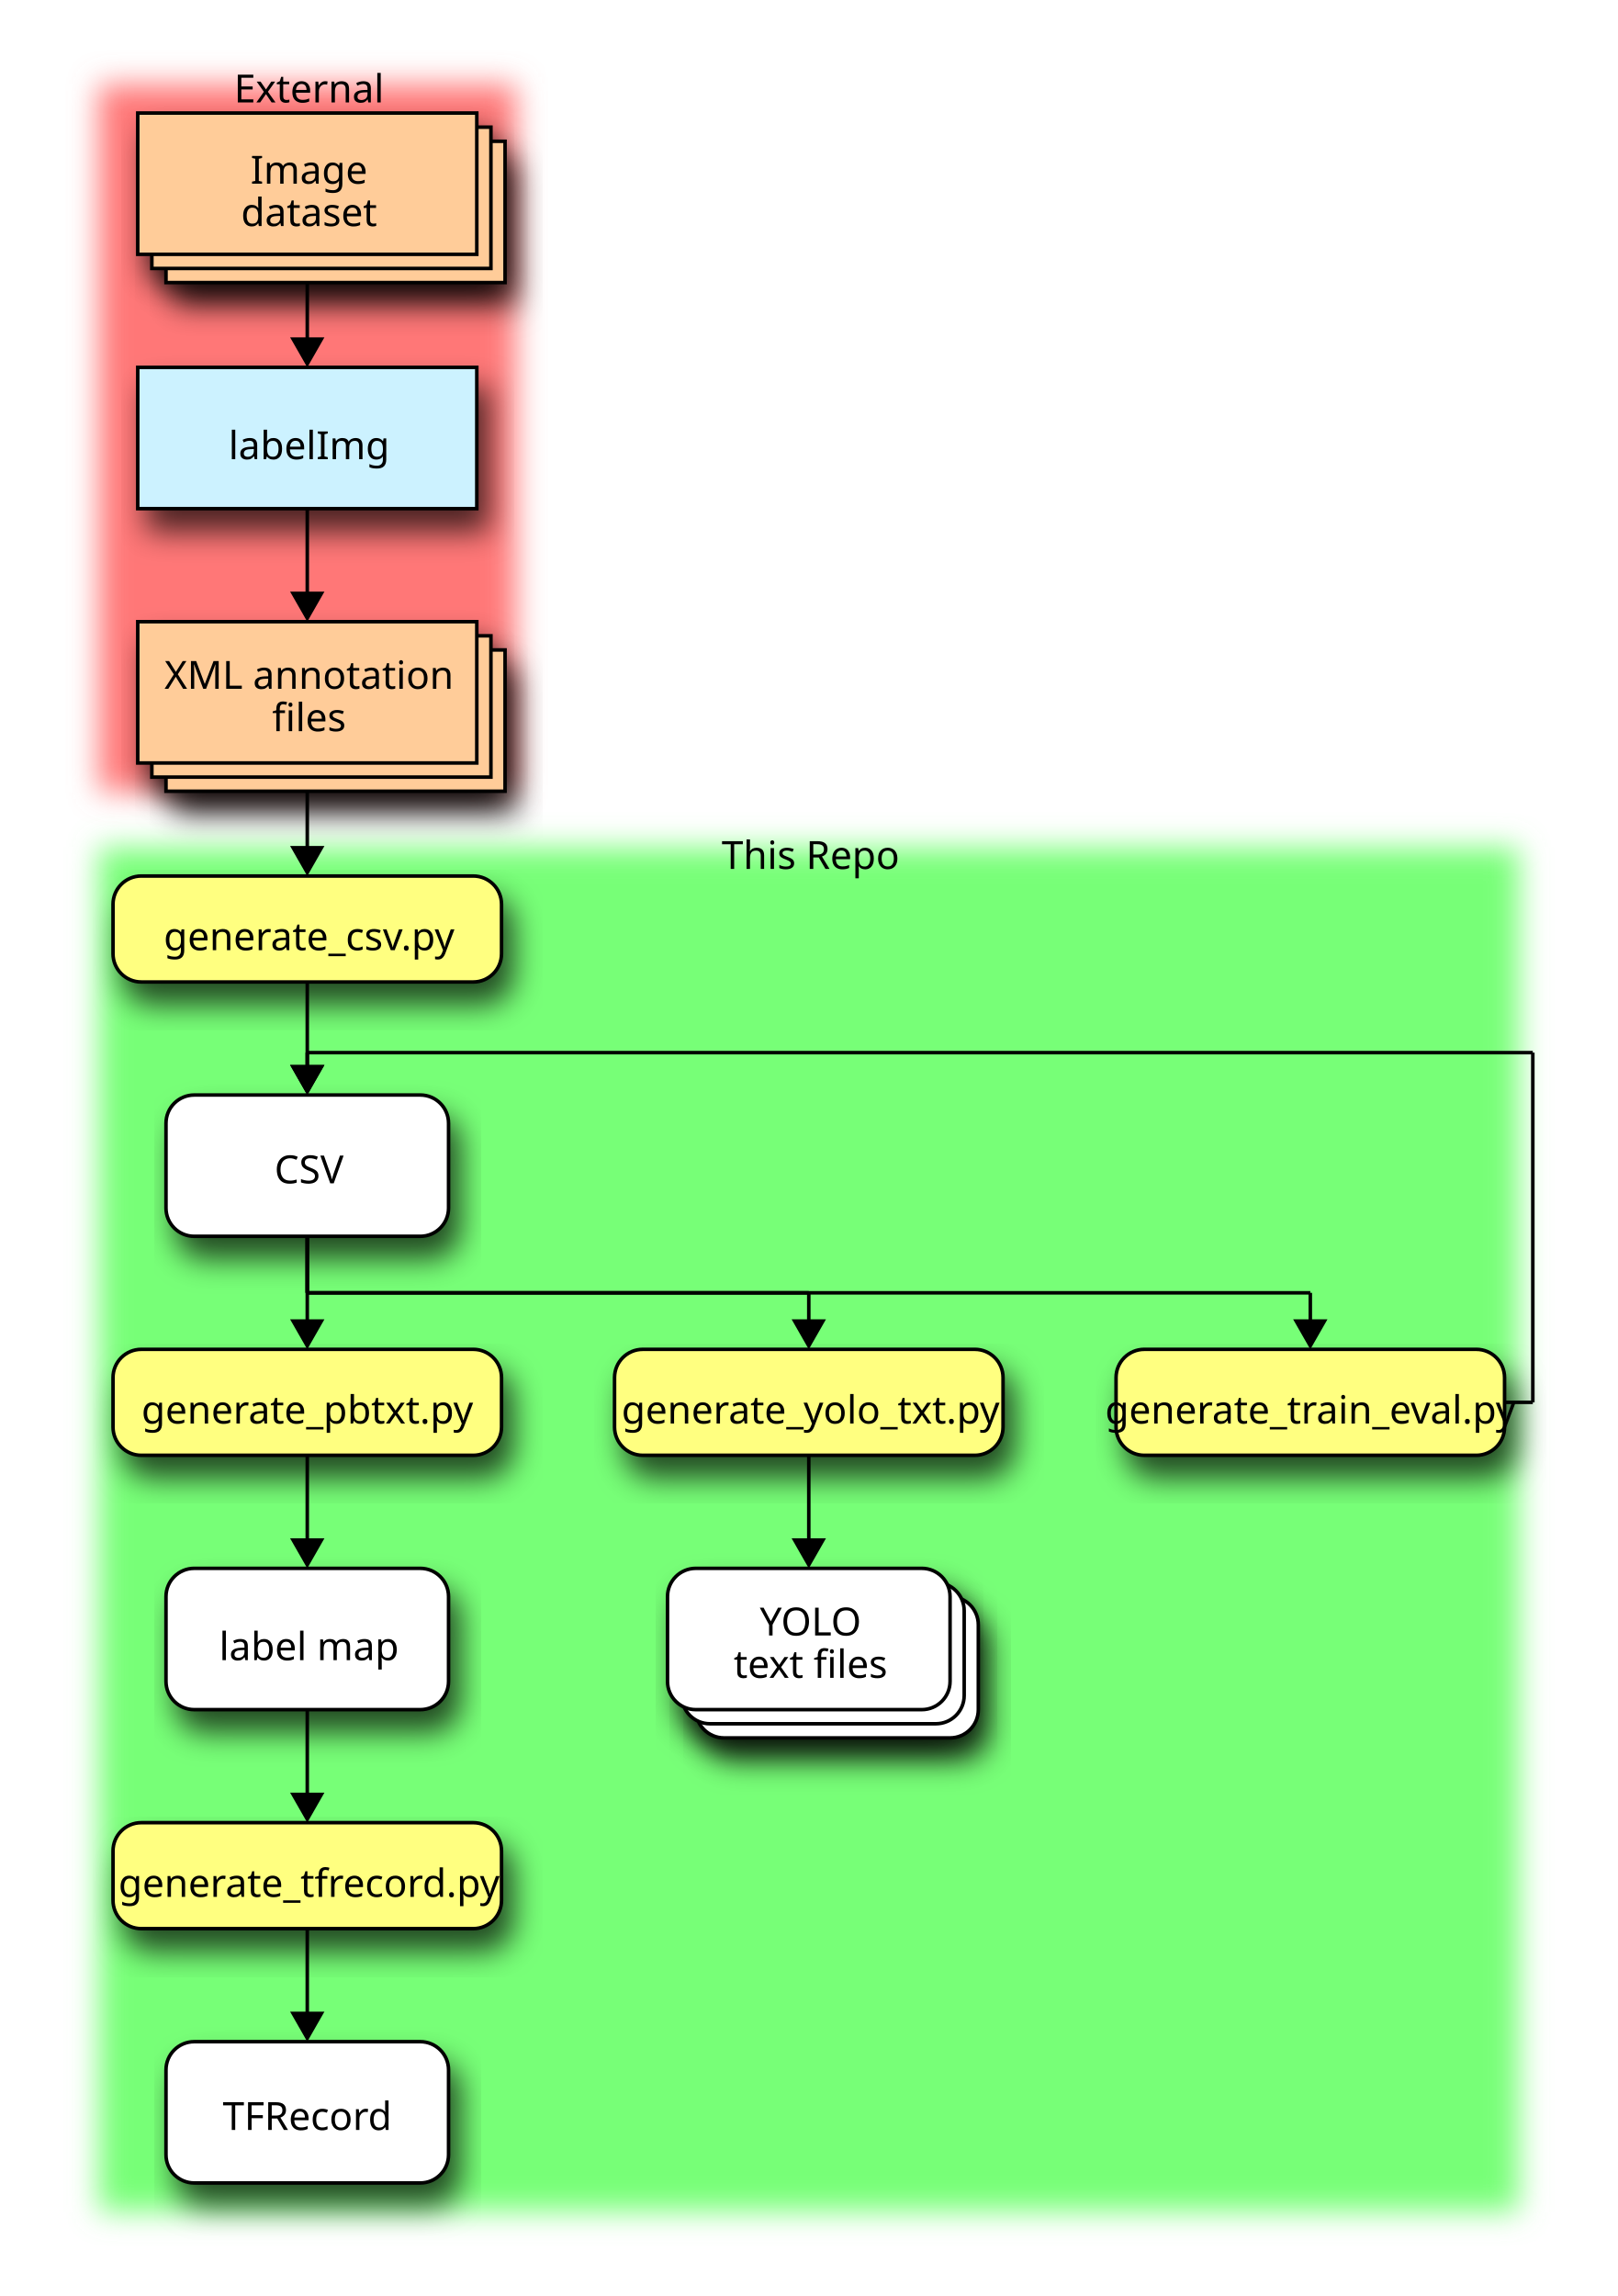
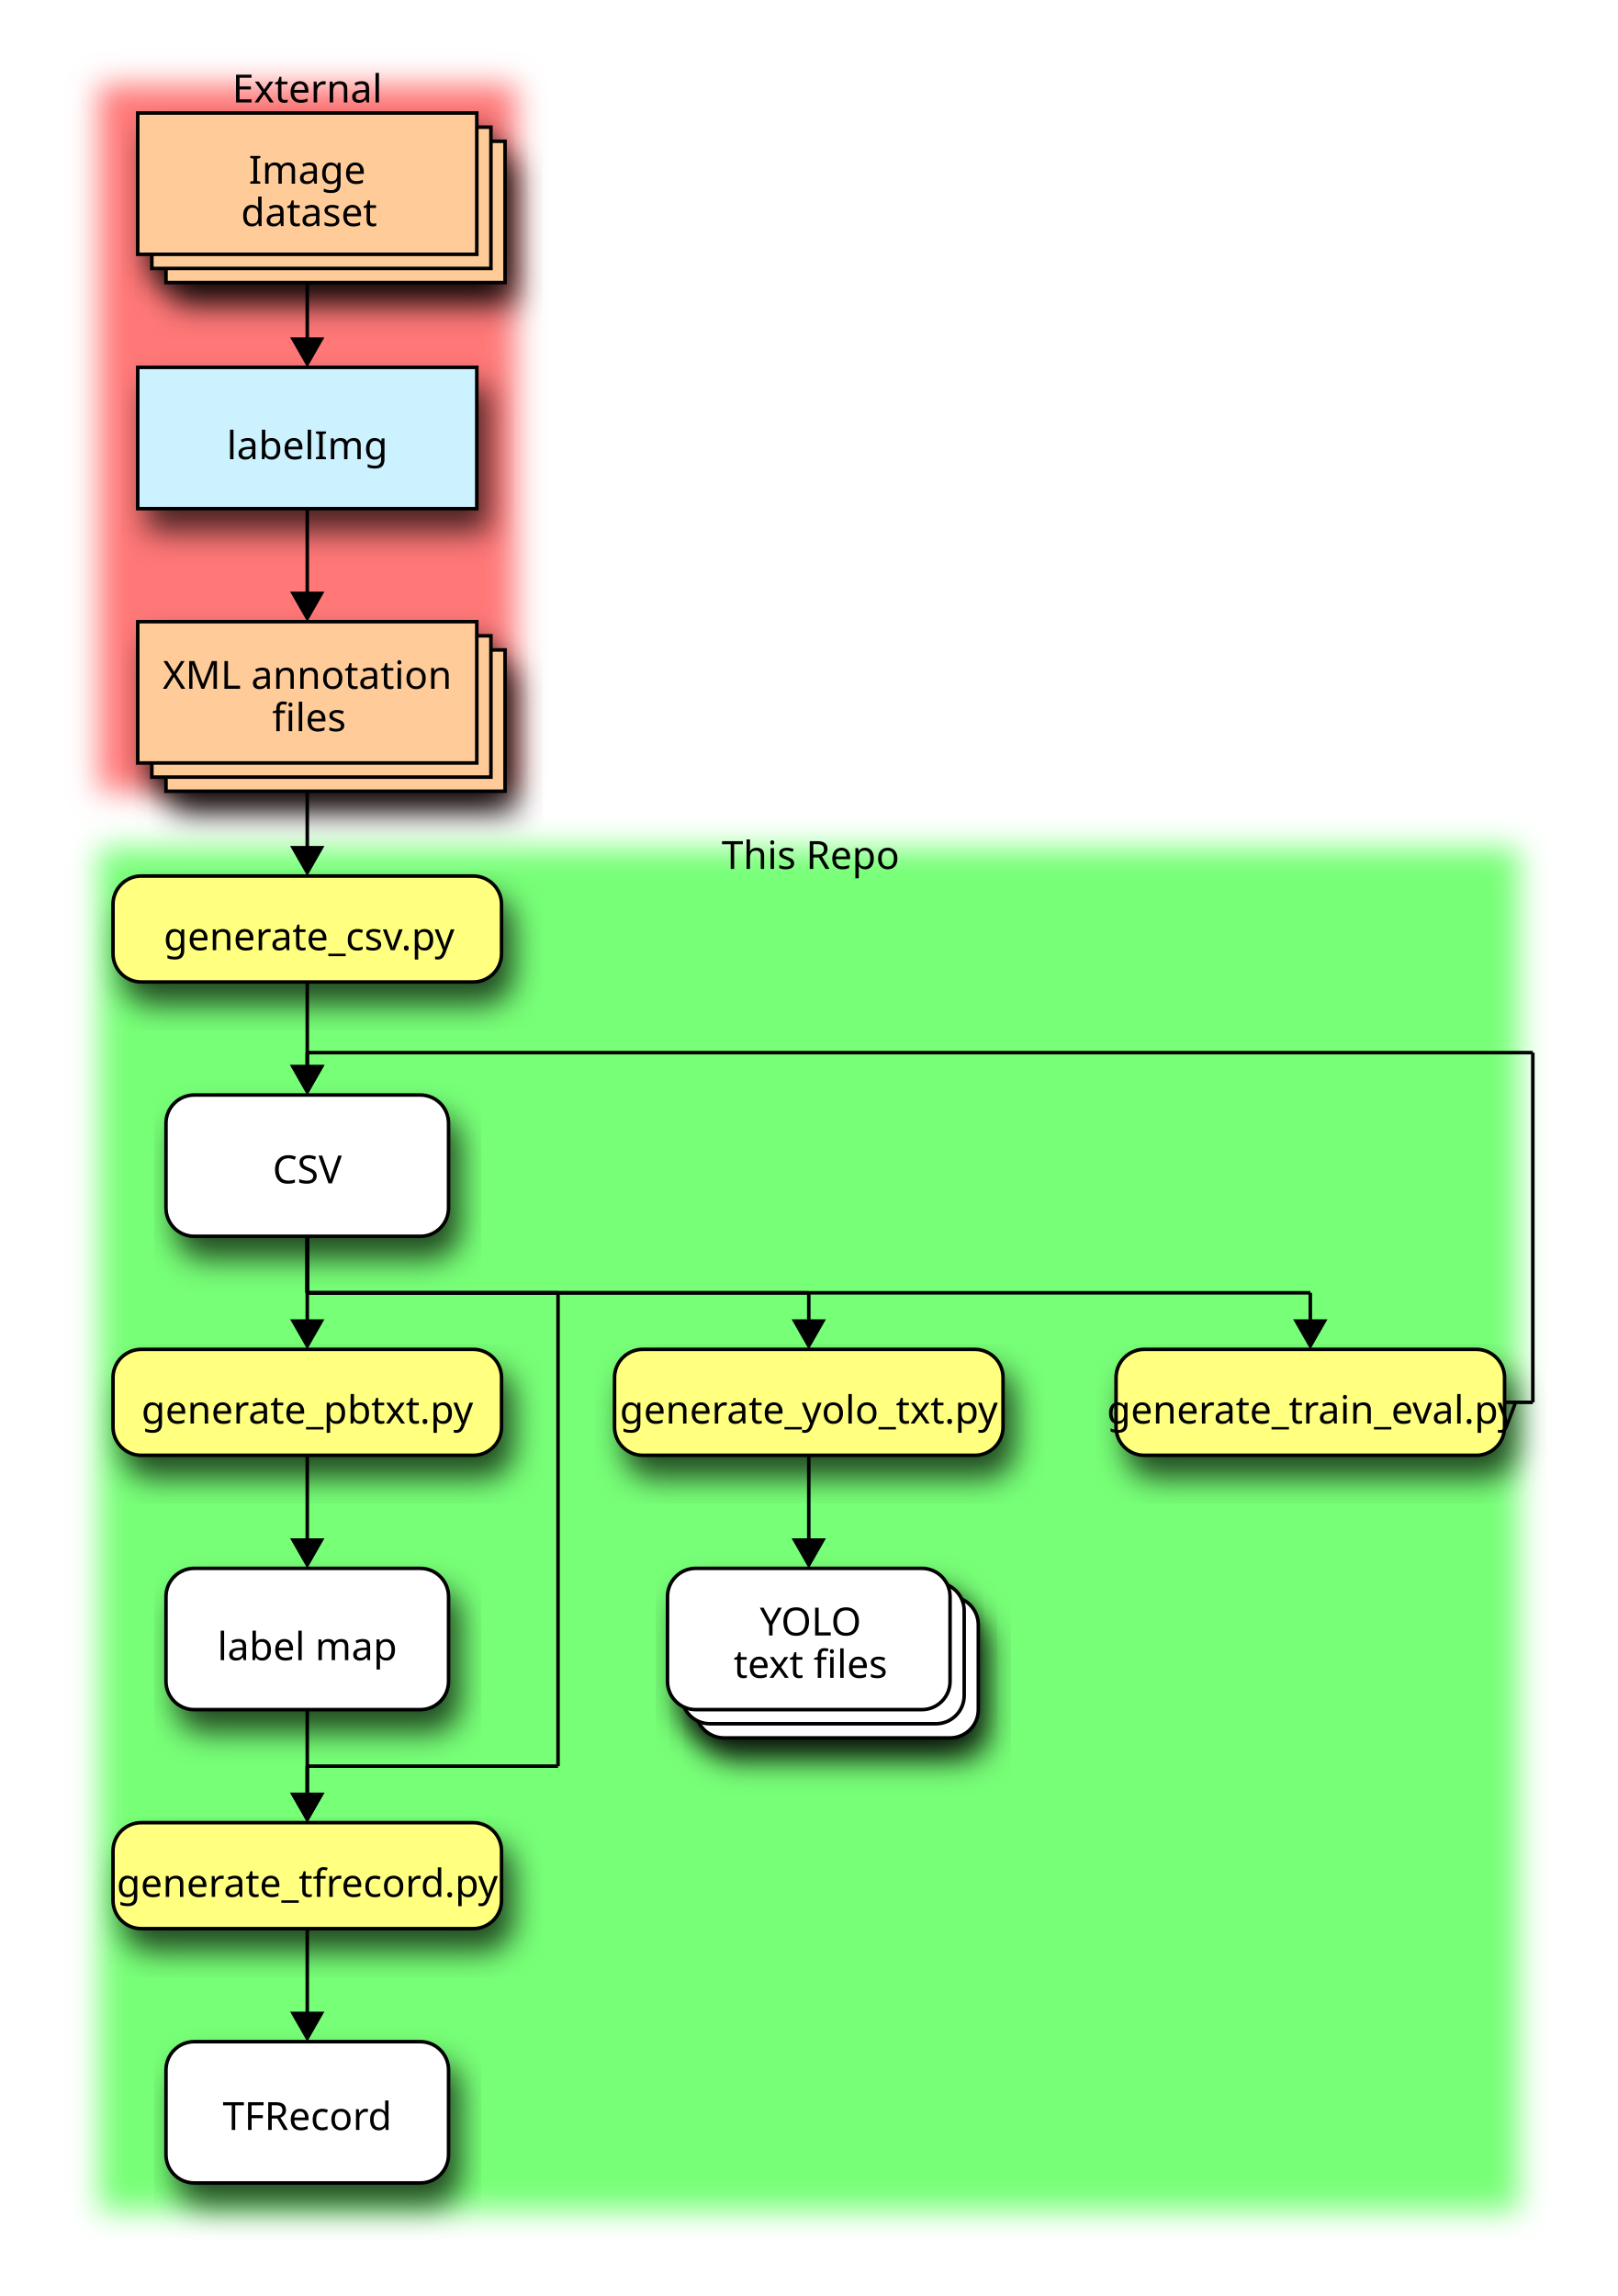
<svg xmlns="http://www.w3.org/2000/svg" viewBox="0 0 458 650">
  <defs id="defs_block">
    <filter height="1.504" id="filter_blur" width="1.157" x="-0.079" y="-0.252">
      <feGaussianBlur id="feGaussianBlur3780" stdDeviation="4.2" />
    </filter>
  </defs>
  <rect fill="rgb(255,119,119)" height="200" style="filter:url(#filter_blur)" width="118" x="28" y="24" />
  <rect fill="rgb(119,255,119)" height="386" style="filter:url(#filter_blur)" width="402" x="28" y="240" />
  <rect fill="rgb(0,0,0)" height="40" stroke="rgb(0,0,0)" style="filter:url(#filter_blur);opacity:0.7;fill-opacity:1" width="96" x="50" y="46" />
  <rect fill="rgb(0,0,0)" height="40" stroke="rgb(0,0,0)" style="filter:url(#filter_blur);opacity:0.7;fill-opacity:1" width="96" x="46" y="42" />
  <rect fill="rgb(0,0,0)" height="40" stroke="rgb(0,0,0)" style="filter:url(#filter_blur);opacity:0.7;fill-opacity:1" width="96" x="42" y="38" />
  <rect fill="rgb(0,0,0)" height="40" stroke="rgb(0,0,0)" style="filter:url(#filter_blur);opacity:0.7;fill-opacity:1" width="96" x="50" y="190" />
  <rect fill="rgb(0,0,0)" height="40" stroke="rgb(0,0,0)" style="filter:url(#filter_blur);opacity:0.7;fill-opacity:1" width="96" x="46" y="186" />
  <rect fill="rgb(0,0,0)" height="40" stroke="rgb(0,0,0)" style="filter:url(#filter_blur);opacity:0.7;fill-opacity:1" width="96" x="42" y="182" />
  <rect fill="rgb(0,0,0)" height="40" stroke="rgb(0,0,0)" style="filter:url(#filter_blur);opacity:0.7;fill-opacity:1" width="96" x="42" y="110" />
  <path d="M 43 254 L 137 254 A8,8 0 0 1 145 262 L 145 276 A8,8 0 0 1 137 284 L 43 284 A8,8 0 0 1 35 276 L 35 262 A8,8 0 0 1 43 254" fill="rgb(0,0,0)" stroke="rgb(0,0,0)" style="filter:url(#filter_blur);opacity:0.7;fill-opacity:1" />
  <path d="M 43 388 L 137 388 A8,8 0 0 1 145 396 L 145 410 A8,8 0 0 1 137 418 L 43 418 A8,8 0 0 1 35 410 L 35 396 A8,8 0 0 1 43 388" fill="rgb(0,0,0)" stroke="rgb(0,0,0)" style="filter:url(#filter_blur);opacity:0.7;fill-opacity:1" />
  <path d="M 185 388 L 279 388 A8,8 0 0 1 287 396 L 287 410 A8,8 0 0 1 279 418 L 185 418 A8,8 0 0 1 177 410 L 177 396 A8,8 0 0 1 185 388" fill="rgb(0,0,0)" stroke="rgb(0,0,0)" style="filter:url(#filter_blur);opacity:0.7;fill-opacity:1" />
  <path d="M 327 388 L 421 388 A8,8 0 0 1 429 396 L 429 410 A8,8 0 0 1 421 418 L 327 418 A8,8 0 0 1 319 410 L 319 396 A8,8 0 0 1 327 388" fill="rgb(0,0,0)" stroke="rgb(0,0,0)" style="filter:url(#filter_blur);opacity:0.7;fill-opacity:1" />
  <path d="M 43 522 L 137 522 A8,8 0 0 1 145 530 L 145 544 A8,8 0 0 1 137 552 L 43 552 A8,8 0 0 1 35 544 L 35 530 A8,8 0 0 1 43 522" fill="rgb(0,0,0)" stroke="rgb(0,0,0)" style="filter:url(#filter_blur);opacity:0.7;fill-opacity:1" />
  <path d="M 58 316 L 122 316 A8,8 0 0 1 130 324 L 130 348 A8,8 0 0 1 122 356 L 58 356 A8,8 0 0 1 50 348 L 50 324 A8,8 0 0 1 58 316" fill="rgb(0,0,0)" stroke="rgb(0,0,0)" style="filter:url(#filter_blur);opacity:0.7;fill-opacity:1" />
  <path d="M 58 450 L 122 450 A8,8 0 0 1 130 458 L 130 482 A8,8 0 0 1 122 490 L 58 490 A8,8 0 0 1 50 482 L 50 458 A8,8 0 0 1 58 450" fill="rgb(0,0,0)" stroke="rgb(0,0,0)" style="filter:url(#filter_blur);opacity:0.7;fill-opacity:1" />
  <path d="M 58 584 L 122 584 A8,8 0 0 1 130 592 L 130 616 A8,8 0 0 1 122 624 L 58 624 A8,8 0 0 1 50 616 L 50 592 A8,8 0 0 1 58 584" fill="rgb(0,0,0)" stroke="rgb(0,0,0)" style="filter:url(#filter_blur);opacity:0.7;fill-opacity:1" />
  <path d="M 208 458 L 272 458 A8,8 0 0 1 280 466 L 280 490 A8,8 0 0 1 272 498 L 208 498 A8,8 0 0 1 200 490 L 200 466 A8,8 0 0 1 208 458" fill="rgb(0,0,0)" stroke="rgb(0,0,0)" style="filter:url(#filter_blur);opacity:0.7;fill-opacity:1" />
  <path d="M 204 454 L 268 454 A8,8 0 0 1 276 462 L 276 486 A8,8 0 0 1 268 494 L 204 494 A8,8 0 0 1 196 486 L 196 462 A8,8 0 0 1 204 454" fill="rgb(0,0,0)" stroke="rgb(0,0,0)" style="filter:url(#filter_blur);opacity:0.7;fill-opacity:1" />
  <path d="M 200 450 L 264 450 A8,8 0 0 1 272 458 L 272 482 A8,8 0 0 1 264 490 L 200 490 A8,8 0 0 1 192 482 L 192 458 A8,8 0 0 1 200 450" fill="rgb(0,0,0)" stroke="rgb(0,0,0)" style="filter:url(#filter_blur);opacity:0.7;fill-opacity:1" />
  <rect fill="rgb(255,204,153)" height="40" stroke="rgb(0,0,0)" width="96" x="47" y="40" />
  <rect fill="rgb(255,204,153)" height="40" stroke="rgb(0,0,0)" width="96" x="43" y="36" />
  <rect fill="rgb(255,204,153)" height="40" stroke="rgb(0,0,0)" width="96" x="39" y="32" />
-   <text fill="rgb(0,0,0)" font-family="sans-serif" font-size="11" font-style="normal" font-weight="normal" text-anchor="middle" textLength="29" x="87.5" y="52">Image</text>
+   <text fill="rgb(0,0,0)" font-family="sans-serif" font-size="11" font-style="normal" font-weight="normal" text-anchor="middle" textLength="28" x="87.0" y="52">Image</text>
  <text fill="rgb(0,0,0)" font-family="sans-serif" font-size="11" font-style="normal" font-weight="normal" text-anchor="middle" textLength="31" x="87.5" y="64">dataset</text>
  <rect fill="rgb(255,204,153)" height="40" stroke="rgb(0,0,0)" width="96" x="47" y="184" />
  <rect fill="rgb(255,204,153)" height="40" stroke="rgb(0,0,0)" width="96" x="43" y="180" />
  <rect fill="rgb(255,204,153)" height="40" stroke="rgb(0,0,0)" width="96" x="39" y="176" />
-   <text fill="rgb(0,0,0)" font-family="sans-serif" font-size="11" font-style="normal" font-weight="normal" text-anchor="middle" textLength="77" x="87.5" y="195">XML annotation</text>
+   <text fill="rgb(0,0,0)" font-family="sans-serif" font-size="11" font-style="normal" font-weight="normal" text-anchor="middle" textLength="74" x="87.0" y="195">XML annotation</text>
  <text fill="rgb(0,0,0)" font-family="sans-serif" font-size="11" font-style="normal" font-weight="normal" text-anchor="middle" textLength="19" x="87.5" y="207">files</text>
  <rect fill="rgb(204,242,255)" height="40" stroke="rgb(0,0,0)" width="96" x="39" y="104" />
-   <text fill="rgb(0,0,0)" font-family="sans-serif" font-size="11" font-style="normal" font-weight="normal" text-anchor="middle" textLength="41" x="87.5" y="130">labelImg</text>
+   <text fill="rgb(0,0,0)" font-family="sans-serif" font-size="11" font-style="normal" font-weight="normal" text-anchor="middle" textLength="40" x="87.0" y="130">labelImg</text>
  <path d="M 40 248 L 134 248 A8,8 0 0 1 142 256 L 142 270 A8,8 0 0 1 134 278 L 40 278 A8,8 0 0 1 32 270 L 32 256 A8,8 0 0 1 40 248" fill="rgb(255,255,128)" stroke="rgb(0,0,0)" />
-   <text fill="rgb(0,0,0)" font-family="sans-serif" font-size="11" font-style="normal" font-weight="normal" text-anchor="middle" textLength="75" x="87.5" y="269">generate_csv.py</text>
+   <text fill="rgb(0,0,0)" font-family="sans-serif" font-size="11" font-style="normal" font-weight="normal" text-anchor="middle" textLength="71" x="87.5" y="269">generate_csv.py</text>
  <path d="M 40 382 L 134 382 A8,8 0 0 1 142 390 L 142 404 A8,8 0 0 1 134 412 L 40 412 A8,8 0 0 1 32 404 L 32 390 A8,8 0 0 1 40 382" fill="rgb(255,255,128)" stroke="rgb(0,0,0)" />
-   <text fill="rgb(0,0,0)" font-family="sans-serif" font-size="11" font-style="normal" font-weight="normal" text-anchor="middle" textLength="84" x="87.0" y="403">generate_pbtxt.py</text>
+   <text fill="rgb(0,0,0)" font-family="sans-serif" font-size="11" font-style="normal" font-weight="normal" text-anchor="middle" textLength="80" x="87.0" y="403">generate_pbtxt.py</text>
  <path d="M 182 382 L 276 382 A8,8 0 0 1 284 390 L 284 404 A8,8 0 0 1 276 412 L 182 412 A8,8 0 0 1 174 404 L 174 390 A8,8 0 0 1 182 382" fill="rgb(255,255,128)" stroke="rgb(0,0,0)" />
-   <text fill="rgb(0,0,0)" font-family="sans-serif" font-size="11" font-style="normal" font-weight="normal" text-anchor="middle" textLength="99" x="229.5" y="403">generate_yolo_txt.py</text>
+   <text fill="rgb(0,0,0)" font-family="sans-serif" font-size="11" font-style="normal" font-weight="normal" text-anchor="middle" textLength="94" x="229.0" y="403">generate_yolo_txt.py</text>
  <path d="M 324 382 L 418 382 A8,8 0 0 1 426 390 L 426 404 A8,8 0 0 1 418 412 L 324 412 A8,8 0 0 1 316 404 L 316 390 A8,8 0 0 1 324 382" fill="rgb(255,255,128)" stroke="rgb(0,0,0)" />
-   <text fill="rgb(0,0,0)" font-family="sans-serif" font-size="11" font-style="normal" font-weight="normal" text-anchor="middle" textLength="106" x="371.0" y="403">generate_train_eval.py</text>
+   <text fill="rgb(0,0,0)" font-family="sans-serif" font-size="11" font-style="normal" font-weight="normal" text-anchor="middle" textLength="101" x="371.5" y="403">generate_train_eval.py</text>
  <path d="M 40 516 L 134 516 A8,8 0 0 1 142 524 L 142 538 A8,8 0 0 1 134 546 L 40 546 A8,8 0 0 1 32 538 L 32 524 A8,8 0 0 1 40 516" fill="rgb(255,255,128)" stroke="rgb(0,0,0)" />
-   <text fill="rgb(0,0,0)" font-family="sans-serif" font-size="11" font-style="normal" font-weight="normal" text-anchor="middle" textLength="97" x="87.5" y="537">generate_tfrecord.py</text>
+   <text fill="rgb(0,0,0)" font-family="sans-serif" font-size="11" font-style="normal" font-weight="normal" text-anchor="middle" textLength="92" x="87.0" y="537">generate_tfrecord.py</text>
  <path d="M 55 310 L 119 310 A8,8 0 0 1 127 318 L 127 342 A8,8 0 0 1 119 350 L 55 350 A8,8 0 0 1 47 342 L 47 318 A8,8 0 0 1 55 310" fill="rgb(255,255,255)" stroke="rgb(0,0,0)" />
-   <text fill="rgb(0,0,0)" font-family="sans-serif" font-size="11" font-style="normal" font-weight="normal" text-anchor="middle" textLength="21" x="87.5" y="335">CSV</text>
+   <text fill="rgb(0,0,0)" font-family="sans-serif" font-size="11" font-style="normal" font-weight="normal" text-anchor="middle" textLength="22" x="87.0" y="335">CSV</text>
  <path d="M 55 444 L 119 444 A8,8 0 0 1 127 452 L 127 476 A8,8 0 0 1 119 484 L 55 484 A8,8 0 0 1 47 476 L 47 452 A8,8 0 0 1 55 444" fill="rgb(255,255,255)" stroke="rgb(0,0,0)" />
-   <text fill="rgb(0,0,0)" font-family="sans-serif" font-size="11" font-style="normal" font-weight="normal" text-anchor="middle" textLength="45" x="87.5" y="470">label map</text>
+   <text fill="rgb(0,0,0)" font-family="sans-serif" font-size="11" font-style="normal" font-weight="normal" text-anchor="middle" textLength="44" x="87.0" y="470">label map</text>
  <path d="M 55 578 L 119 578 A8,8 0 0 1 127 586 L 127 610 A8,8 0 0 1 119 618 L 55 618 A8,8 0 0 1 47 610 L 47 586 A8,8 0 0 1 55 578" fill="rgb(255,255,255)" stroke="rgb(0,0,0)" />
  <text fill="rgb(0,0,0)" font-family="sans-serif" font-size="11" font-style="normal" font-weight="normal" text-anchor="middle" textLength="46" x="87.0" y="603">TFRecord</text>
  <path d="M 205 452 L 269 452 A8,8 0 0 1 277 460 L 277 484 A8,8 0 0 1 269 492 L 205 492 A8,8 0 0 1 197 484 L 197 460 A8,8 0 0 1 205 452" fill="rgb(255,255,255)" stroke="rgb(0,0,0)" />
  <path d="M 201 448 L 265 448 A8,8 0 0 1 273 456 L 273 480 A8,8 0 0 1 265 488 L 201 488 A8,8 0 0 1 193 480 L 193 456 A8,8 0 0 1 201 448" fill="rgb(255,255,255)" stroke="rgb(0,0,0)" />
  <path d="M 197 444 L 261 444 A8,8 0 0 1 269 452 L 269 476 A8,8 0 0 1 261 484 L 197 484 A8,8 0 0 1 189 476 L 189 452 A8,8 0 0 1 197 444" fill="rgb(255,255,255)" stroke="rgb(0,0,0)" />
  <text fill="rgb(0,0,0)" font-family="sans-serif" font-size="11" font-style="normal" font-weight="normal" text-anchor="middle" textLength="31" x="229.5" y="463">YOLO</text>
  <text fill="rgb(0,0,0)" font-family="sans-serif" font-size="11" font-style="normal" font-weight="normal" text-anchor="middle" textLength="39" x="229.5" y="475">text files</text>
  <path d="M 87 80 L 87 96" fill="none" stroke="rgb(0,0,0)" />
  <polygon fill="rgb(0,0,0)" points="87,103 83,96 91,96 87,103" stroke="rgb(0,0,0)" />
  <path d="M 87 224 L 87 240" fill="none" stroke="rgb(0,0,0)" />
  <polygon fill="rgb(0,0,0)" points="87,247 83,240 91,240 87,247" stroke="rgb(0,0,0)" />
  <path d="M 87 144 L 87 168" fill="none" stroke="rgb(0,0,0)" />
  <polygon fill="rgb(0,0,0)" points="87,175 83,168 91,168 87,175" stroke="rgb(0,0,0)" />
  <path d="M 87 278 L 87 302" fill="none" stroke="rgb(0,0,0)" />
  <polygon fill="rgb(0,0,0)" points="87,309 83,302 91,302 87,309" stroke="rgb(0,0,0)" />
  <path d="M 87 412 L 87 436" fill="none" stroke="rgb(0,0,0)" />
  <polygon fill="rgb(0,0,0)" points="87,443 83,436 91,436 87,443" stroke="rgb(0,0,0)" />
  <path d="M 87 546 L 87 570" fill="none" stroke="rgb(0,0,0)" />
  <polygon fill="rgb(0,0,0)" points="87,577 83,570 91,570 87,577" stroke="rgb(0,0,0)" />
  <path d="M 229 412 L 229 436" fill="none" stroke="rgb(0,0,0)" />
  <polygon fill="rgb(0,0,0)" points="229,443 225,436 233,436 229,443" stroke="rgb(0,0,0)" />
  <path d="M 426 397 L 434 397" fill="none" stroke="rgb(0,0,0)" />
  <path d="M 434 397 L 434 298" fill="none" stroke="rgb(0,0,0)" />
  <path d="M 87 298 L 434 298" fill="none" stroke="rgb(0,0,0)" />
  <path d="M 87 298 L 87 302" fill="none" stroke="rgb(0,0,0)" />
  <polygon fill="rgb(0,0,0)" points="87,309 83,302 91,302 87,309" stroke="rgb(0,0,0)" />
  <path d="M 87 350 L 87 374" fill="none" stroke="rgb(0,0,0)" />
  <polygon fill="rgb(0,0,0)" points="87,381 83,374 91,374 87,381" stroke="rgb(0,0,0)" />
  <path d="M 87 350 L 87 366" fill="none" stroke="rgb(0,0,0)" />
  <path d="M 87 366 L 229 366" fill="none" stroke="rgb(0,0,0)" />
  <path d="M 229 366 L 229 374" fill="none" stroke="rgb(0,0,0)" />
  <polygon fill="rgb(0,0,0)" points="229,381 225,374 233,374 229,381" stroke="rgb(0,0,0)" />
  <path d="M 87 350 L 87 366" fill="none" stroke="rgb(0,0,0)" />
  <path d="M 87 366 L 371 366" fill="none" stroke="rgb(0,0,0)" />
  <path d="M 371 366 L 371 374" fill="none" stroke="rgb(0,0,0)" />
  <polygon fill="rgb(0,0,0)" points="371,381 367,374 375,374 371,381" stroke="rgb(0,0,0)" />
+   <path d="M 87 350 L 87 366" fill="none" stroke="rgb(0,0,0)" />
+   <path d="M 87 366 L 158 366" fill="none" stroke="rgb(0,0,0)" />
+   <path d="M 158 366 L 158 500" fill="none" stroke="rgb(0,0,0)" />
+   <path d="M 87 500 L 158 500" fill="none" stroke="rgb(0,0,0)" />
+   <path d="M 87 500 L 87 508" fill="none" stroke="rgb(0,0,0)" />
+   <polygon fill="rgb(0,0,0)" points="87,515 83,508 91,508 87,515" stroke="rgb(0,0,0)" />
  <path d="M 87 484 L 87 508" fill="none" stroke="rgb(0,0,0)" />
  <polygon fill="rgb(0,0,0)" points="87,515 83,508 91,508 87,515" stroke="rgb(0,0,0)" />
-   <text fill="rgb(0,0,0)" font-family="sans-serif" font-size="11" font-style="normal" font-weight="normal" text-anchor="middle" textLength="39" x="87.5" y="29">External</text>
+   <text fill="rgb(0,0,0)" font-family="sans-serif" font-size="11" font-style="normal" font-weight="normal" text-anchor="middle" textLength="38" x="87.0" y="29">External</text>
  <text fill="rgb(0,0,0)" font-family="sans-serif" font-size="11" font-style="normal" font-weight="normal" text-anchor="middle" textLength="47" x="229.5" y="246">This Repo</text>
</svg>
